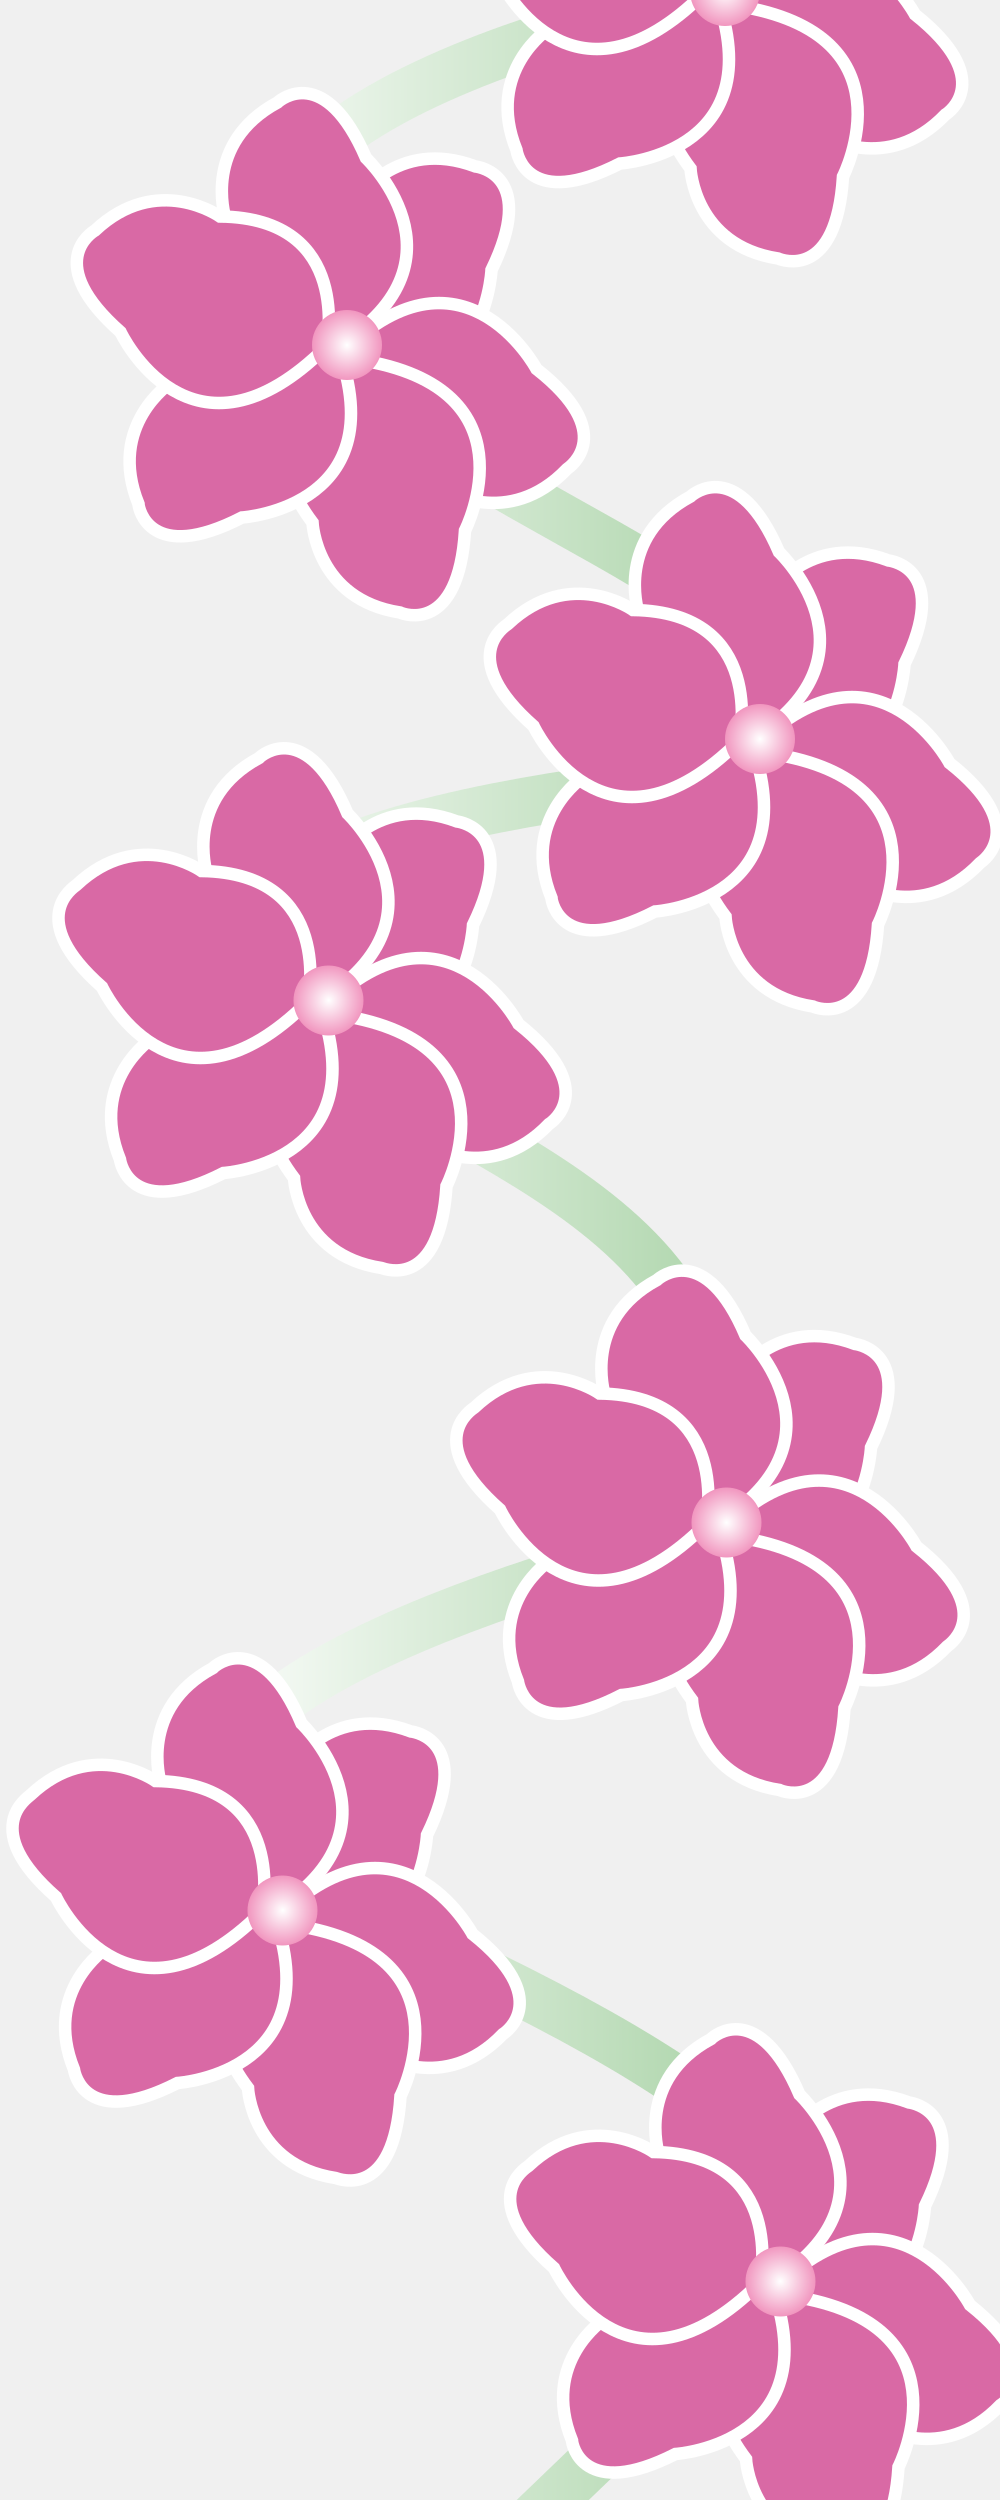
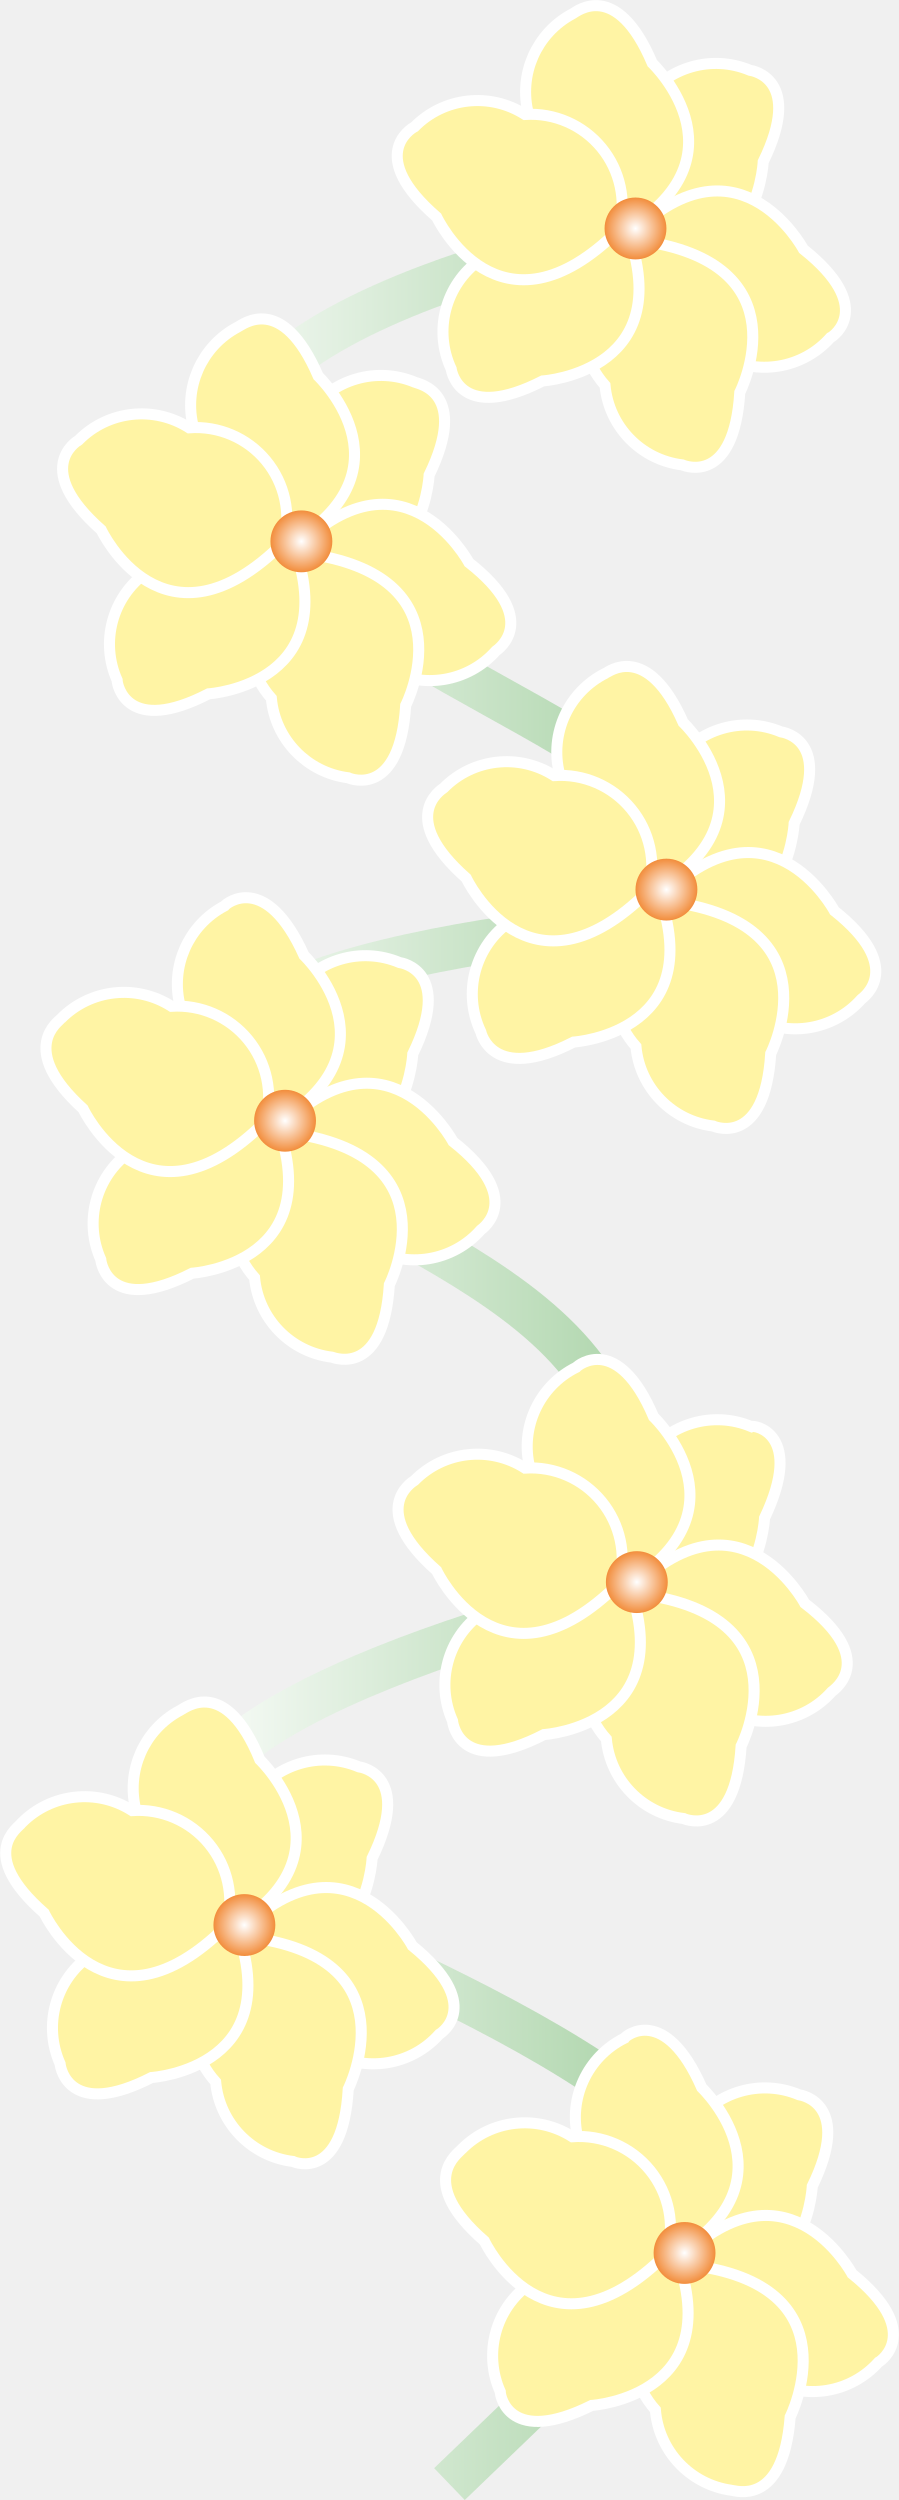
- <svg xmlns="http://www.w3.org/2000/svg" version="1.1" id="Layer_1" x="0px" y="0px" viewBox="0 0 20 50" style="enable-background:new 0 0 20 50;" xml:space="preserve">
-   <style type="text/css">
- 	.st0{fill:none;stroke:url(#SVGID_1_);stroke-miterlimit:10;}
- 	.st1{fill:#D969A5;stroke:#FFFFFF;stroke-width:0.25;stroke-miterlimit:10;}
- 	.st2{fill:url(#SVGID_2_);}
- 	.st3{fill:url(#SVGID_3_);}
- 	.st4{fill:url(#SVGID_4_);}
- 	.st5{fill:url(#SVGID_5_);}
- 	.st6{fill:url(#SVGID_6_);}
- 	.st7{fill:url(#SVGID_7_);}
- 	.st8{fill:url(#SVGID_8_);}
- </style>
-   <linearGradient id="SVGID_1_" gradientUnits="userSpaceOnUse" x1="3.9" y1="25.277" x2="16.554" y2="25.277">
-     <stop offset="0" style="stop-color:#FFFFFF" />
-     <stop offset="1" style="stop-color:#9ECD9B" />
-   </linearGradient>
-   <path class="st0" d="M14.5-0.18c0,0-12.56,2.31-8.26,7.08c3.77,3.88,11,5.03,8.96,8.58c0,0-13.85,0.84-9.44,4.86  c2.74,2.55,10.54,4.04,7.96,10.45c0,0-13.39,3.19-8.06,6.71c0.7,0.7,12.85,5.05,9.95,8.12c-5.45,5.24-5.45,5.24-5.45,5.24" />
-   <path class="st1" d="M9.83,5.4c0,0-0.15,3.31-3.71,1.85c0.03,0-1.49-2.15,0.98-3.22c0,0,0.82-1.3,2.41-0.7  C9.6,3.34,10.74,3.53,9.83,5.4z" />
-   <path class="st1" d="M10.73,7.38c0,0-1.56-2.92-4.14-0.07c0.02-0.02-0.42,2.58,2.27,2.48c0,0,1.3,0.82,2.48-0.41  C11.41,9.33,12.36,8.66,10.73,7.38z" />
-   <path class="st1" d="M7.32,3.16c0,0,2.4,2.28-1.02,4.01c0.02-0.02-2.6-0.28-1.8-2.84c0,0-0.45-1.47,1.05-2.28  C5.61,1.99,6.5,1.26,7.32,3.16z" />
-   <path class="st1" d="M9.3,10.61c0,0,1.51-2.95-2.31-3.44c0.03,0.01-2.36,1.13-0.74,3.28c0,0,0.07,1.54,1.75,1.8  C8.08,12.29,9.17,12.68,9.3,10.61z" />
-   <path class="st1" d="M4.84,10.35c0,0,3.3-0.21,1.78-3.74c0,0.03-2.18-1.45-3.2,1.04c0,0-1.29,0.85-0.65,2.43  C2.77,10.16,2.99,11.3,4.84,10.35z" />
-   <path class="st1" d="M2.41,6.64c0,0,1.41,3,4.13,0.28C6.52,6.94,7.09,4.36,4.4,4.33c0,0-1.26-0.89-2.5,0.28  C1.83,4.65,0.86,5.27,2.41,6.64z" />
-   <radialGradient id="SVGID_2_" cx="6.94" cy="6.902" r="0.7" gradientUnits="userSpaceOnUse">
-     <stop offset="0" style="stop-color:#FFFFFF" />
-     <stop offset="1" style="stop-color:#F196BF" />
-   </radialGradient>
-   <circle class="st2" cx="6.94" cy="6.9" r="0.7" />
-   <path class="st1" d="M18.09,13.28c0,0-0.15,3.31-3.71,1.85c0.03,0-1.49-2.15,0.98-3.22c0,0,0.82-1.3,2.41-0.7  C17.86,11.22,19,11.41,18.09,13.28z" />
-   <path class="st1" d="M18.99,15.26c0,0-1.56-2.92-4.14-0.07c0.02-0.02-0.42,2.58,2.27,2.48c0,0,1.3,0.82,2.48-0.41  C19.67,17.21,20.61,16.54,18.99,15.26z" />
-   <path class="st1" d="M15.58,11.04c0,0,2.4,2.28-1.02,4.01c0.02-0.02-2.6-0.28-1.8-2.84c0,0-0.45-1.47,1.05-2.28  C13.87,9.87,14.76,9.14,15.58,11.04z" />
-   <path class="st1" d="M17.56,18.49c0,0,1.51-2.95-2.31-3.44c0.03,0.01-2.36,1.13-0.74,3.28c0,0,0.07,1.54,1.75,1.8  C16.34,20.17,17.43,20.56,17.56,18.49z" />
-   <path class="st1" d="M13.1,18.23c0,0,3.3-0.21,1.78-3.74c0,0.03-2.18-1.45-3.2,1.04c0,0-1.29,0.85-0.65,2.43  C11.03,18.04,11.25,19.18,13.1,18.23z" />
-   <path class="st1" d="M10.67,14.52c0,0,1.41,3,4.13,0.28c-0.02,0.01,0.55-2.56-2.14-2.6c0,0-1.26-0.89-2.5,0.28  C10.09,12.53,9.12,13.15,10.67,14.52z" />
-   <radialGradient id="SVGID_3_" cx="15.199" cy="14.782" r="0.7" gradientUnits="userSpaceOnUse">
-     <stop offset="0" style="stop-color:#FFFFFF" />
-     <stop offset="1" style="stop-color:#F196BF" />
-   </radialGradient>
-   <circle class="st3" cx="15.2" cy="14.78" r="0.7" />
-   <path class="st1" d="M9.46,18.5c0,0-0.15,3.31-3.71,1.85c0.03,0-1.49-2.15,0.98-3.22c0,0,0.82-1.3,2.41-0.7  C9.23,16.44,10.37,16.64,9.46,18.5z" />
-   <path class="st1" d="M10.37,20.48c0,0-1.56-2.92-4.14-0.07C6.25,20.4,5.81,23,8.5,22.89c0,0,1.3,0.82,2.48-0.41  C11.05,22.44,11.99,21.77,10.37,20.48z" />
-   <path class="st1" d="M6.95,16.27c0,0,2.4,2.28-1.02,4.01c0.02-0.02-2.6-0.28-1.8-2.84c0,0-0.45-1.47,1.05-2.28  C5.24,15.09,6.14,14.36,6.95,16.27z" />
-   <path class="st1" d="M8.93,23.72c0,0,1.51-2.95-2.31-3.44c0.03,0.01-2.36,1.13-0.74,3.28c0,0,0.07,1.54,1.75,1.8  C7.72,25.39,8.8,25.78,8.93,23.72z" />
-   <path class="st1" d="M4.47,23.46c0,0,3.3-0.21,1.78-3.74c0,0.03-2.18-1.45-3.2,1.04c0,0-1.29,0.85-0.65,2.43  C2.41,23.27,2.63,24.4,4.47,23.46z" />
-   <path class="st1" d="M2.04,19.74c0,0,1.41,3,4.13,0.28c-0.02,0.01,0.55-2.56-2.14-2.6c0,0-1.26-0.89-2.5,0.28  C1.47,17.75,0.49,18.37,2.04,19.74z" />
-   <radialGradient id="SVGID_4_" cx="6.574" cy="20.006" r="0.7" gradientUnits="userSpaceOnUse">
-     <stop offset="0" style="stop-color:#FFFFFF" />
-     <stop offset="1" style="stop-color:#F196BF" />
-   </radialGradient>
-   <circle class="st4" cx="6.57" cy="20.01" r="0.7" />
-   <path class="st1" d="M17.42,28.95c0,0-0.15,3.31-3.71,1.85c0.03,0-1.49-2.15,0.98-3.22c0,0,0.82-1.3,2.41-0.7  C17.19,26.89,18.33,27.09,17.42,28.95z" />
-   <path class="st1" d="M18.33,30.93c0,0-1.56-2.92-4.14-0.07c0.02-0.02-0.42,2.58,2.27,2.48c0,0,1.3,0.82,2.48-0.41  C19.01,32.88,19.95,32.21,18.33,30.93z" />
-   <path class="st1" d="M14.91,26.71c0,0,2.4,2.28-1.02,4.01c0.02-0.02-2.6-0.28-1.8-2.84c0,0-0.45-1.47,1.05-2.28  C13.2,25.54,14.1,24.81,14.91,26.71z" />
-   <path class="st1" d="M16.89,34.16c0,0,1.51-2.95-2.31-3.44c0.03,0.01-2.36,1.13-0.74,3.28c0,0,0.07,1.54,1.75,1.8  C15.67,35.84,16.76,36.23,16.89,34.16z" />
-   <path class="st1" d="M12.43,33.9c0,0,3.3-0.21,1.78-3.74c0,0.03-2.18-1.45-3.2,1.04c0,0-1.29,0.85-0.65,2.43  C10.37,33.71,10.59,34.85,12.43,33.9z" />
-   <path class="st1" d="M10,30.19c0,0,1.41,3,4.13,0.28c-0.02,0.01,0.55-2.56-2.14-2.6c0,0-1.26-0.89-2.5,0.28  C9.42,28.2,8.45,28.82,10,30.19z" />
-   <radialGradient id="SVGID_5_" cx="14.533" cy="30.453" r="0.7" gradientUnits="userSpaceOnUse">
-     <stop offset="0" style="stop-color:#FFFFFF" />
-     <stop offset="1" style="stop-color:#F196BF" />
-   </radialGradient>
-   <circle class="st5" cx="14.53" cy="30.45" r="0.7" />
-   <path class="st1" d="M8.54,36.7c0,0-0.15,3.31-3.71,1.85c0.03,0-1.49-2.15,0.98-3.22c0,0,0.82-1.3,2.41-0.7  C8.32,34.64,9.45,34.84,8.54,36.7z" />
-   <path class="st1" d="M9.45,38.68c0,0-1.56-2.92-4.14-0.07c0.02-0.02-0.42,2.58,2.27,2.48c0,0,1.3,0.82,2.48-0.41  C10.13,40.64,11.07,39.97,9.45,38.68z" />
-   <path class="st1" d="M6.03,34.47c0,0,2.4,2.28-1.02,4.01c0.02-0.02-2.6-0.28-1.8-2.84c0,0-0.45-1.47,1.05-2.28  C4.32,33.29,5.22,32.56,6.03,34.47z" />
-   <path class="st1" d="M8.01,41.92c0,0,1.51-2.95-2.31-3.44c0.03,0.01-2.36,1.13-0.74,3.28c0,0,0.07,1.54,1.75,1.8  C6.8,43.59,7.88,43.99,8.01,41.92z" />
-   <path class="st1" d="M3.55,41.66c0,0,3.3-0.21,1.78-3.74c0,0.03-2.18-1.45-3.2,1.04c0,0-1.29,0.85-0.65,2.43  C1.49,41.47,1.71,42.6,3.55,41.66z" />
-   <path class="st1" d="M1.12,37.94c0,0,1.41,3,4.13,0.28c-0.02,0.01,0.55-2.56-2.14-2.6c0,0-1.26-0.89-2.5,0.28  C0.55,35.96-0.43,36.58,1.12,37.94z" />
-   <radialGradient id="SVGID_6_" cx="5.654" cy="38.206" r="0.7" gradientUnits="userSpaceOnUse">
-     <stop offset="0" style="stop-color:#FFFFFF" />
-     <stop offset="1" style="stop-color:#F196BF" />
-   </radialGradient>
-   <circle class="st6" cx="5.65" cy="38.21" r="0.7" />
-   <path class="st1" d="M18.5,44.12c0,0-0.15,3.31-3.71,1.85c0.03,0-1.49-2.15,0.98-3.22c0,0,0.82-1.3,2.41-0.7  C18.27,42.06,19.41,42.26,18.5,44.12z" />
-   <path class="st1" d="M19.4,46.1c0,0-1.56-2.92-4.14-0.07c0.02-0.02-0.42,2.58,2.27,2.48c0,0,1.3,0.82,2.48-0.41  C20.08,48.06,21.02,47.39,19.4,46.1z" />
-   <path class="st1" d="M15.99,41.89c0,0,2.4,2.28-1.02,4.01c0.02-0.02-2.6-0.28-1.8-2.84c0,0-0.45-1.47,1.05-2.28  C14.28,40.71,15.17,39.98,15.99,41.89z" />
-   <path class="st1" d="M17.97,49.34c0,0,1.51-2.95-2.31-3.44c0.03,0.01-2.36,1.13-0.74,3.28c0,0,0.07,1.54,1.75,1.8  C16.75,51.01,17.84,51.4,17.97,49.34z" />
-   <path class="st1" d="M13.51,49.08c0,0,3.3-0.21,1.78-3.74c0,0.03-2.18-1.45-3.2,1.04c0,0-1.29,0.85-0.65,2.43  C11.44,48.89,11.66,50.02,13.51,49.08z" />
-   <path class="st1" d="M11.08,45.36c0,0,1.41,3,4.13,0.28c-0.02,0.01,0.55-2.56-2.14-2.6c0,0-1.26-0.89-2.5,0.28  C10.5,43.37,9.52,43.99,11.08,45.36z" />
-   <radialGradient id="SVGID_7_" cx="15.608" cy="45.626" r="0.7" gradientUnits="userSpaceOnUse">
-     <stop offset="0" style="stop-color:#FFFFFF" />
-     <stop offset="1" style="stop-color:#F196BF" />
-   </radialGradient>
-   <circle class="st7" cx="15.61" cy="45.63" r="0.7" />
-   <path class="st1" d="M17.39-1.69c0,0-0.15,3.31-3.71,1.85c0.03,0-1.49-2.15,0.98-3.22c0,0,0.82-1.3,2.41-0.7  C17.16-3.75,18.3-3.55,17.39-1.69z" />
-   <path class="st1" d="M18.3,0.29c0,0-1.56-2.92-4.14-0.07c0.02-0.02-0.42,2.58,2.27,2.48c0,0,1.3,0.82,2.48-0.41  C18.98,2.25,19.92,1.58,18.3,0.29z" />
-   <path class="st1" d="M14.88-3.92c0,0,2.4,2.28-1.02,4.01c0.02-0.02-2.6-0.28-1.8-2.84c0,0-0.45-1.47,1.05-2.28  C13.17-5.09,14.07-5.83,14.88-3.92z" />
-   <path class="st1" d="M16.86,3.53c0,0,1.51-2.95-2.31-3.44c0.03,0.01-2.36,1.13-0.74,3.28c0,0,0.07,1.54,1.75,1.8  C15.65,5.21,16.73,5.6,16.86,3.53z" />
-   <path class="st1" d="M12.4,3.27c0,0,3.3-0.21,1.78-3.74c0,0.03-2.18-1.45-3.2,1.04c0,0-1.29,0.85-0.65,2.43  C10.34,3.08,10.56,4.21,12.4,3.27z" />
-   <path class="st1" d="M9.97-0.44c0,0,1.41,3,4.13,0.28c-0.02,0.01,0.55-2.56-2.14-2.6c0,0-1.26-0.89-2.5,0.28  C9.4-2.43,8.42-1.81,9.97-0.44z" />
-   <radialGradient id="SVGID_8_" cx="14.504" cy="-0.182" r="0.7" gradientUnits="userSpaceOnUse">
-     <stop offset="0" style="stop-color:#FFFFFF" />
-     <stop offset="1" style="stop-color:#F196BF" />
-   </radialGradient>
-   <circle class="st8" cx="14.5" cy="-0.18" r="0.7" />
+ <svg xmlns="http://www.w3.org/2000/svg" xmlns:xlink="http://www.w3.org/1999/xlink" viewBox="0 0 20.34 56.57">
+   <defs>
+     <style>.a{fill:none;stroke:url(#a);}.a,.b{stroke-miterlimit:10;}.b{fill:#fff4a4;stroke:#fff;stroke-width:0.25px;}.c{fill:url(#b);}.d{fill:url(#c);}.e{fill:url(#d);}.f{fill:url(#e);}.g{fill:url(#f);}.h{fill:url(#g);}.i{fill:url(#h);}</style>
+     <linearGradient id="a" x1="3.91" y1="24.73" x2="16.56" y2="24.73" gradientTransform="matrix(1, 0, 0, -1, 0, 50)" gradientUnits="userSpaceOnUse">
+       <stop offset="0" stop-color="#fff" />
+       <stop offset="1" stop-color="#9ecd9b" />
+     </linearGradient>
+     <radialGradient id="b" cx="6.94" cy="43.1" r="0.7" gradientTransform="matrix(1, 0, 0, -1, -0.12, 55.35)" gradientUnits="userSpaceOnUse">
+       <stop offset="0" stop-color="#fff" />
+       <stop offset="1" stop-color="#f28d3c" />
+     </radialGradient>
+     <radialGradient id="c" cx="15.2" cy="35.22" r="0.7" xlink:href="#b" />
+     <radialGradient id="d" cx="6.57" cy="29.99" r="0.7" xlink:href="#b" />
+     <radialGradient id="e" cx="14.53" cy="19.55" r="0.7" xlink:href="#b" />
+     <radialGradient id="f" cx="5.65" cy="11.79" r="0.7" xlink:href="#b" />
+     <radialGradient id="g" cx="15.61" cy="4.37" r="0.7" xlink:href="#b" />
+     <radialGradient id="h" cx="14.5" cy="50.18" r="0.7" xlink:href="#b" />
+   </defs>
+   <path class="a" d="M14.5-.18S1.94,2.13,6.24,6.9c3.77,3.88,11,5,9,8.58,0,0-13.85.84-9.44,4.86,2.74,2.55,10.54,4,8,10.45,0,0-13.39,3.19-8.06,6.71.7.7,12.85,5,10,8.12l-5.45,5.24" transform="translate(-0.12 5.35)" />
+   <path class="b" d="M9.83,5.4S9.68,8.71,6.12,7.25A2.07,2.07,0,0,1,7.1,4a2,2,0,0,1,2.41-.7C9.6,3.34,10.74,3.53,9.83,5.4Z" transform="translate(-0.12 5.35)" />
+   <path class="b" d="M10.73,7.38S9.17,4.46,6.59,7.31A2.07,2.07,0,0,0,8.86,9.79a2,2,0,0,0,2.48-.41C11.41,9.33,12.36,8.66,10.73,7.38Z" transform="translate(-0.12 5.35)" />
+   <path class="b" d="M7.32,3.16s2.4,2.28-1,4A2.07,2.07,0,0,1,4.5,4.33a2,2,0,0,1,1-2.28C5.61,2,6.5,1.26,7.32,3.16Z" transform="translate(-0.12 5.35)" />
+   <path class="b" d="M9.3,10.61S10.81,7.66,7,7.17a2.07,2.07,0,0,0-.74,3.28A2,2,0,0,0,8,12.25C8.08,12.29,9.17,12.68,9.3,10.61Z" transform="translate(-0.12 5.35)" />
+   <path class="b" d="M4.84,10.35s3.3-.21,1.78-3.74a2.07,2.07,0,0,0-3.2,1,2,2,0,0,0-.65,2.43C2.77,10.16,3,11.3,4.84,10.35Z" transform="translate(-0.12 5.35)" />
+   <path class="b" d="M2.41,6.64s1.41,3,4.13.28A2.06,2.06,0,0,0,4.4,4.33a2,2,0,0,0-2.5.28C1.83,4.65.86,5.27,2.41,6.64Z" transform="translate(-0.12 5.35)" />
+   <circle class="c" cx="6.82" cy="12.25" r="0.7" />
+   <path class="b" d="M18.09,13.28s-.15,3.31-3.71,1.85a2.07,2.07,0,0,1,1-3.22,2,2,0,0,1,2.41-.7C17.86,11.22,19,11.41,18.09,13.28Z" transform="translate(-0.12 5.35)" />
+   <path class="b" d="M19,15.26s-1.56-2.92-4.14-.07a2.07,2.07,0,0,0,2.27,2.48,2,2,0,0,0,2.48-.41C19.67,17.21,20.61,16.54,19,15.26Z" transform="translate(-0.12 5.35)" />
+   <path class="b" d="M15.58,11s2.4,2.28-1,4a2.07,2.07,0,0,1-1.8-2.84,2,2,0,0,1,1.05-2.28C13.87,9.87,14.76,9.14,15.58,11Z" transform="translate(-0.12 5.35)" />
+   <path class="b" d="M17.56,18.49s1.51-2.95-2.31-3.44a2.07,2.07,0,0,0-.74,3.28,2,2,0,0,0,1.75,1.8C16.34,20.17,17.43,20.56,17.56,18.49Z" transform="translate(-0.12 5.35)" />
+   <path class="b" d="M13.1,18.23s3.3-.21,1.78-3.74a2.07,2.07,0,0,0-3.2,1A2,2,0,0,0,11,18C11,18,11.25,19.18,13.1,18.23Z" transform="translate(-0.12 5.35)" />
+   <path class="b" d="M10.67,14.52s1.41,3,4.13.28a2.07,2.07,0,0,0-2.14-2.6,2,2,0,0,0-2.5.28C10.09,12.53,9.12,13.15,10.67,14.52Z" transform="translate(-0.12 5.35)" />
+   <circle class="d" cx="15.08" cy="20.13" r="0.7" />
+   <path class="b" d="M9.46,18.5s-.15,3.31-3.71,1.85a2.07,2.07,0,0,1,1-3.22,2,2,0,0,1,2.41-.7C9.23,16.44,10.37,16.64,9.46,18.5Z" transform="translate(-0.12 5.35)" />
+   <path class="b" d="M10.37,20.48s-1.56-2.92-4.14-.07A2.06,2.06,0,0,0,8.5,22.89,2,2,0,0,0,11,22.48C11.05,22.44,12,21.77,10.37,20.48Z" transform="translate(-0.12 5.35)" />
+   <path class="b" d="M7,16.27s2.4,2.28-1,4a2.07,2.07,0,0,1-1.8-2.84,2,2,0,0,1,1-2.28C5.24,15.09,6.14,14.36,7,16.27Z" transform="translate(-0.12 5.35)" />
+   <path class="b" d="M8.93,23.72s1.51-2.95-2.31-3.44a2.07,2.07,0,0,0-.74,3.28,2,2,0,0,0,1.75,1.8C7.72,25.39,8.8,25.78,8.93,23.72Z" transform="translate(-0.12 5.35)" />
+   <path class="b" d="M4.47,23.46s3.3-.21,1.78-3.74a2.07,2.07,0,0,0-3.2,1,2,2,0,0,0-.65,2.43C2.41,23.27,2.63,24.4,4.47,23.46Z" transform="translate(-0.12 5.35)" />
+   <path class="b" d="M2,19.74s1.41,3,4.13.28A2.07,2.07,0,0,0,4,17.42a2,2,0,0,0-2.5.28C1.47,17.75.49,18.37,2,19.74Z" transform="translate(-0.12 5.35)" />
+   <circle class="e" cx="6.45" cy="25.36" r="0.7" />
+   <path class="b" d="M17.42,29s-.15,3.31-3.71,1.85a2.07,2.07,0,0,1,1-3.22,2,2,0,0,1,2.41-.7C17.19,26.89,18.33,27.09,17.42,29Z" transform="translate(-0.12 5.35)" />
+   <path class="b" d="M18.33,30.93s-1.56-2.92-4.14-.07a2.07,2.07,0,0,0,2.27,2.48,2,2,0,0,0,2.48-.41C19,32.88,20,32.21,18.33,30.93Z" transform="translate(-0.12 5.35)" />
+   <path class="b" d="M14.91,26.71s2.4,2.28-1,4a2.07,2.07,0,0,1-1.8-2.84,2,2,0,0,1,1.05-2.28C13.2,25.54,14.1,24.81,14.91,26.71Z" transform="translate(-0.12 5.35)" />
+   <path class="b" d="M16.89,34.16s1.51-2.95-2.31-3.44A2.07,2.07,0,0,0,13.84,34a2,2,0,0,0,1.75,1.8C15.67,35.84,16.76,36.23,16.89,34.16Z" transform="translate(-0.12 5.35)" />
+   <path class="b" d="M12.43,33.9s3.3-.21,1.78-3.74a2.07,2.07,0,0,0-3.2,1,2,2,0,0,0-.65,2.43C10.37,33.71,10.59,34.85,12.43,33.9Z" transform="translate(-0.12 5.35)" />
+   <path class="b" d="M10,30.19s1.41,3,4.13.28A2.07,2.07,0,0,0,12,27.87a2,2,0,0,0-2.5.28C9.42,28.2,8.45,28.82,10,30.19Z" transform="translate(-0.12 5.35)" />
+   <circle class="f" cx="14.41" cy="35.8" r="0.7" />
+   <path class="b" d="M8.54,36.7S8.39,40,4.83,38.55a2.07,2.07,0,0,1,1-3.22,2,2,0,0,1,2.41-.7C8.32,34.64,9.45,34.84,8.54,36.7Z" transform="translate(-0.12 5.35)" />
+   <path class="b" d="M9.45,38.68s-1.56-2.92-4.14-.07a2.07,2.07,0,0,0,2.27,2.48,2,2,0,0,0,2.48-.41C10.13,40.64,11.07,40,9.45,38.68Z" transform="translate(-0.12 5.35)" />
+   <path class="b" d="M6,34.47s2.4,2.28-1,4a2.07,2.07,0,0,1-1.8-2.84,2,2,0,0,1,1-2.28C4.32,33.29,5.22,32.56,6,34.47Z" transform="translate(-0.12 5.35)" />
+   <path class="b" d="M8,41.92s1.51-3-2.31-3.44A2.07,2.07,0,0,0,5,41.76a2,2,0,0,0,1.75,1.8C6.8,43.59,7.88,44,8,41.92Z" transform="translate(-0.12 5.35)" />
+   <path class="b" d="M3.55,41.66s3.3-.21,1.78-3.74a2.07,2.07,0,0,0-3.2,1,2,2,0,0,0-.65,2.43C1.49,41.47,1.71,42.6,3.55,41.66Z" transform="translate(-0.12 5.35)" />
+   <path class="b" d="M1.12,37.94s1.41,3,4.13.28a2.07,2.07,0,0,0-2.14-2.6,2,2,0,0,0-2.5.28C.55,36-.43,36.58,1.12,37.94Z" transform="translate(-0.12 5.35)" />
+   <circle class="g" cx="5.53" cy="43.56" r="0.7" />
+   <path class="b" d="M18.5,44.12s-.15,3.31-3.71,1.85a2.07,2.07,0,0,1,1-3.22,2,2,0,0,1,2.41-.7C18.27,42.06,19.41,42.26,18.5,44.12Z" transform="translate(-0.12 5.35)" />
+   <path class="b" d="M19.4,46.1s-1.56-2.92-4.14-.07a2.07,2.07,0,0,0,2.27,2.48A2,2,0,0,0,20,48.1C20.08,48.06,21,47.39,19.4,46.1Z" transform="translate(-0.12 5.35)" />
+   <path class="b" d="M16,41.89s2.4,2.28-1,4a2.07,2.07,0,0,1-1.8-2.84,2,2,0,0,1,1.05-2.28C14.28,40.71,15.17,40,16,41.89Z" transform="translate(-0.12 5.35)" />
+   <path class="b" d="M18,49.34s1.51-3-2.31-3.44a2.07,2.07,0,0,0-.74,3.28A2,2,0,0,0,16.67,51C16.75,51,17.84,51.4,18,49.34Z" transform="translate(-0.12 5.35)" />
+   <path class="b" d="M13.51,49.08s3.3-.21,1.78-3.74a2.07,2.07,0,0,0-3.2,1,2,2,0,0,0-.65,2.43C11.44,48.89,11.66,50,13.51,49.08Z" transform="translate(-0.12 5.35)" />
+   <path class="b" d="M11.08,45.36s1.41,3,4.13.28A2.07,2.07,0,0,0,13.07,43a2,2,0,0,0-2.5.28C10.5,43.37,9.52,44,11.08,45.36Z" transform="translate(-0.12 5.35)" />
+   <circle class="h" cx="15.49" cy="50.98" r="0.7" />
+   <path class="b" d="M17.39-1.69S17.24,1.62,13.68.16a2.07,2.07,0,0,1,1-3.22,2,2,0,0,1,2.41-.7C17.16-3.75,18.3-3.55,17.39-1.69Z" transform="translate(-0.12 5.35)" />
+   <path class="b" d="M18.3.29S16.74-2.63,14.16.22A2.07,2.07,0,0,0,16.43,2.7a2,2,0,0,0,2.48-.41C19,2.25,19.92,1.58,18.3.29Z" transform="translate(-0.12 5.35)" />
+   <path class="b" d="M14.88-3.92s2.4,2.28-1,4a2.07,2.07,0,0,1-1.8-2.84,2,2,0,0,1,1-2.28C13.17-5.09,14.07-5.83,14.88-3.92Z" transform="translate(-0.12 5.35)" />
+   <path class="b" d="M16.86,3.53S18.37.58,14.55.09a2.07,2.07,0,0,0-.74,3.28,2,2,0,0,0,1.75,1.8C15.65,5.21,16.73,5.6,16.86,3.53Z" transform="translate(-0.12 5.35)" />
+   <path class="b" d="M12.4,3.27s3.3-.21,1.78-3.74a2.07,2.07,0,0,0-3.2,1A2,2,0,0,0,10.33,3C10.34,3.08,10.56,4.21,12.4,3.27Z" transform="translate(-0.12 5.35)" />
+   <path class="b" d="M10-.44s1.41,3,4.13.28A2.07,2.07,0,0,0,12-2.76a2,2,0,0,0-2.5.28C9.4-2.43,8.42-1.81,10-.44Z" transform="translate(-0.12 5.35)" />
+   <circle class="i" cx="14.38" cy="5.17" r="0.7" />
</svg>
